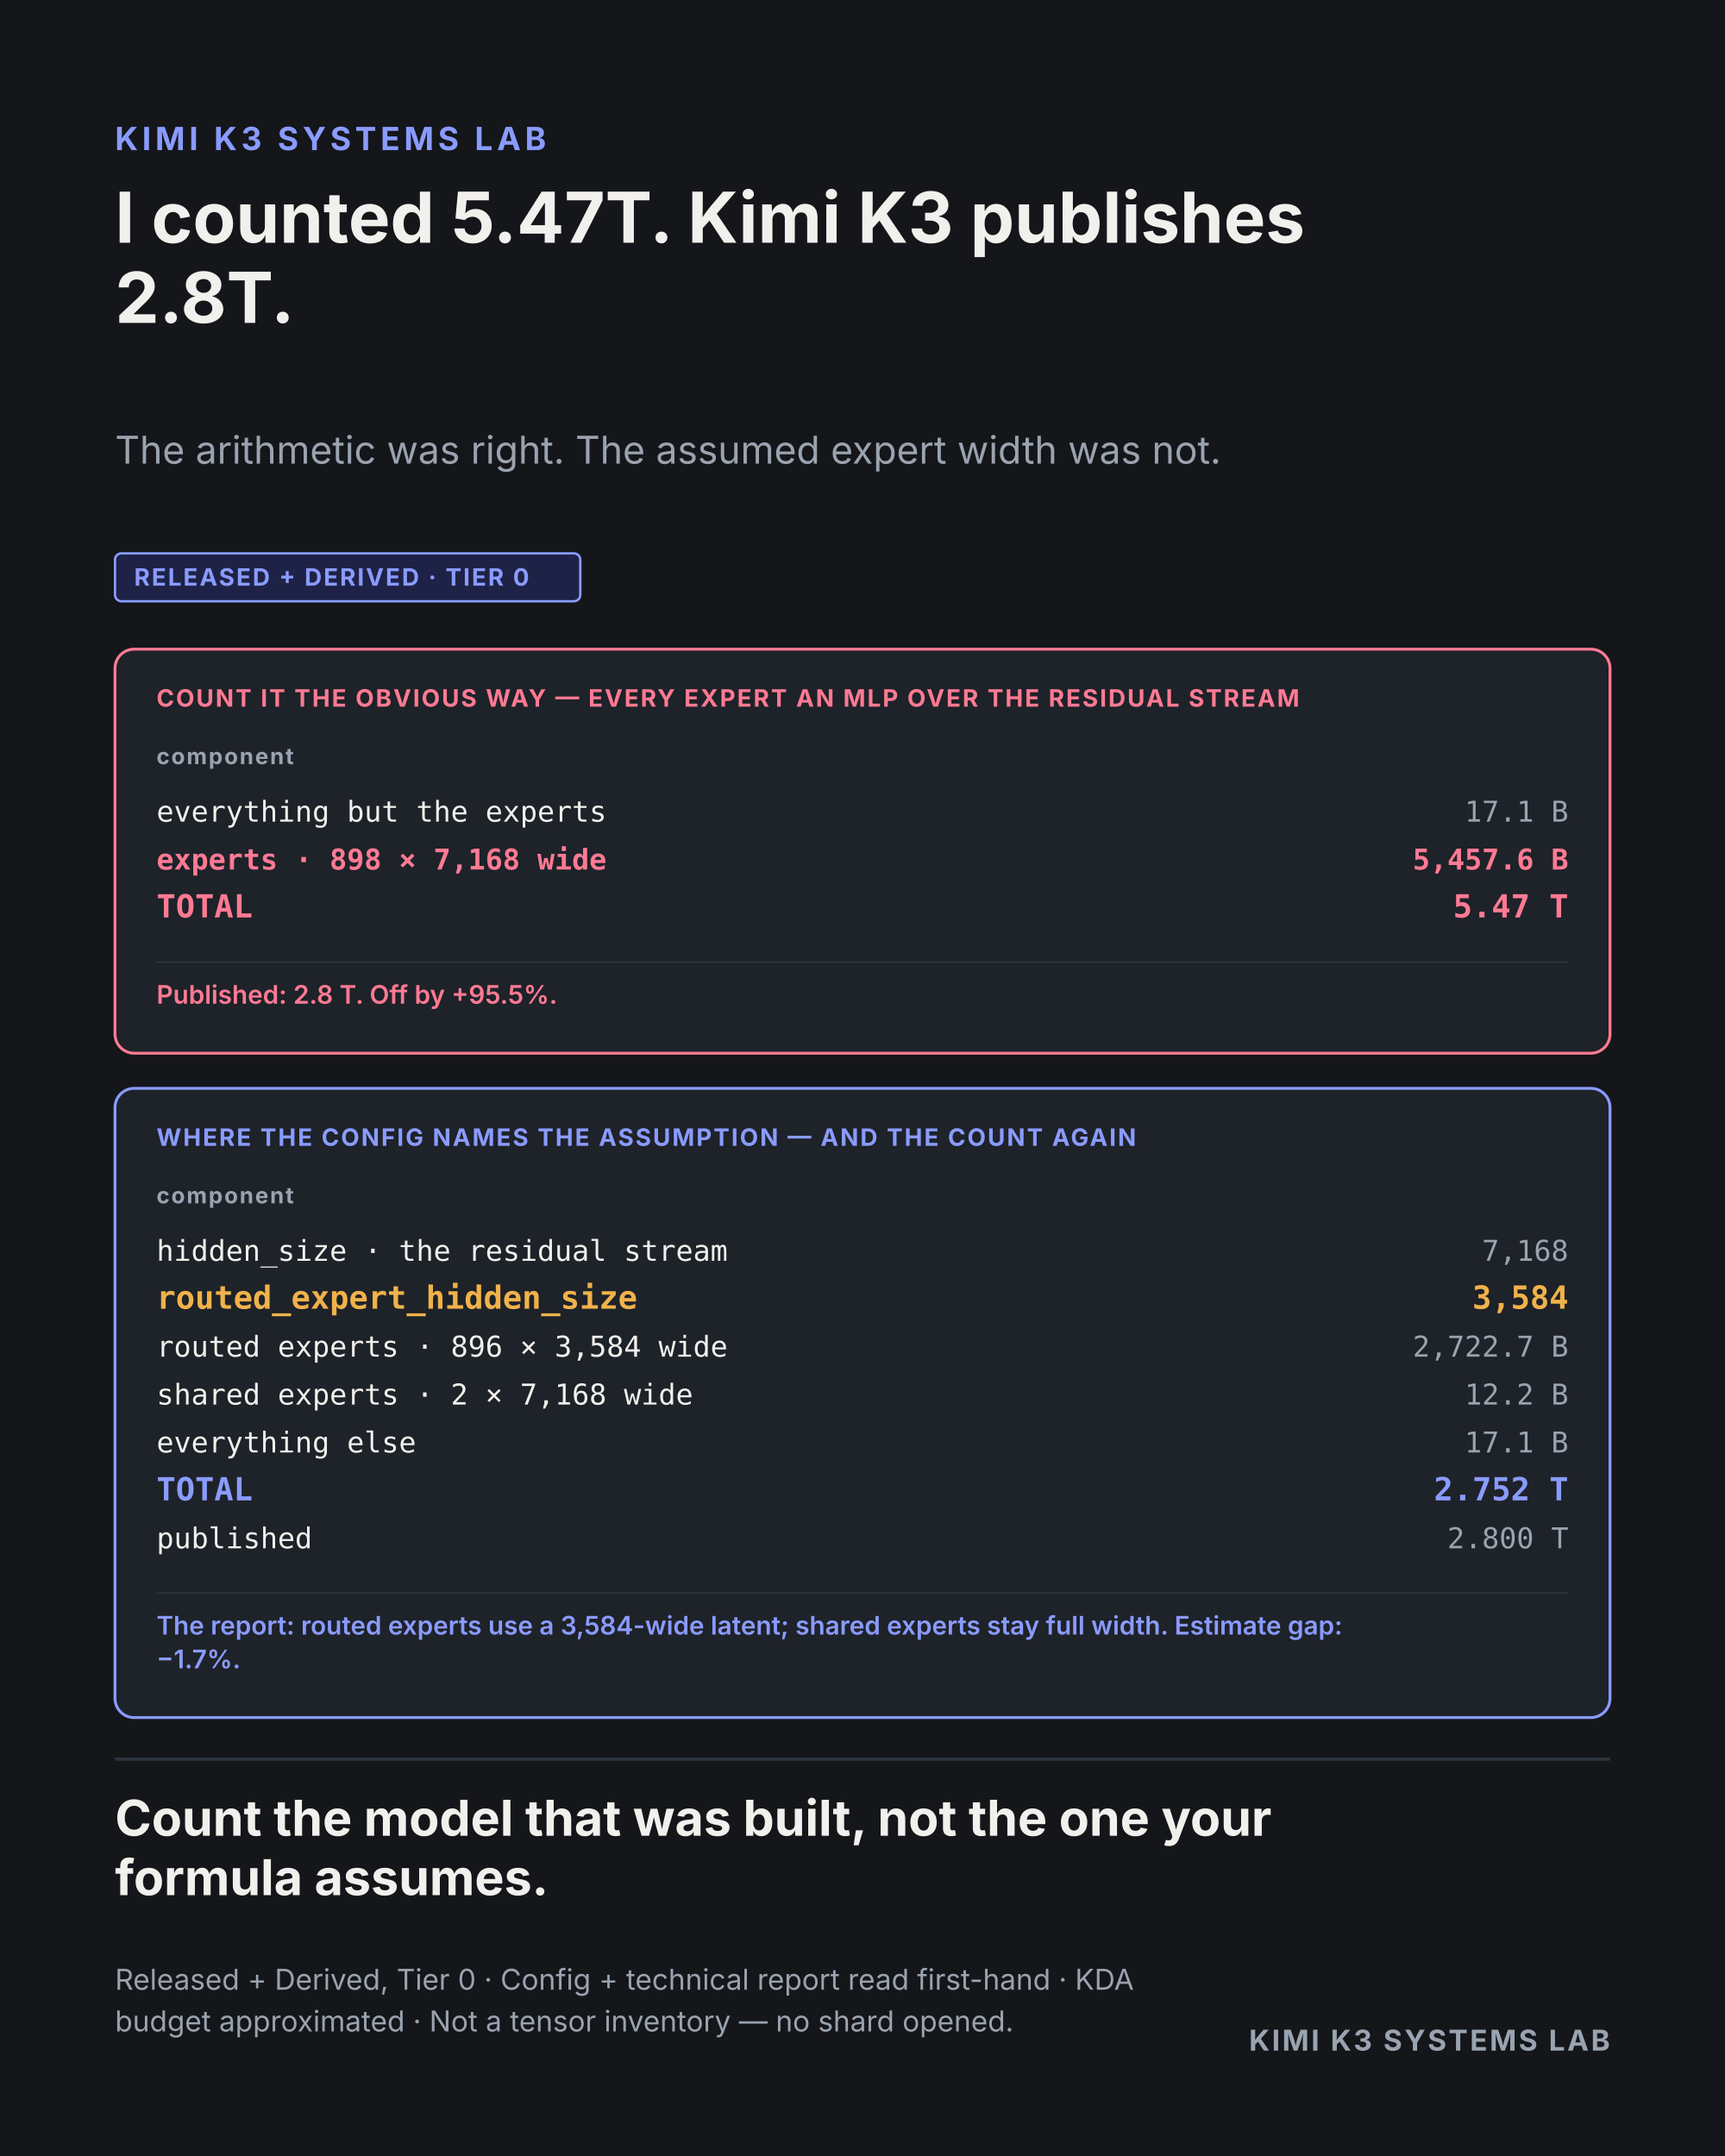
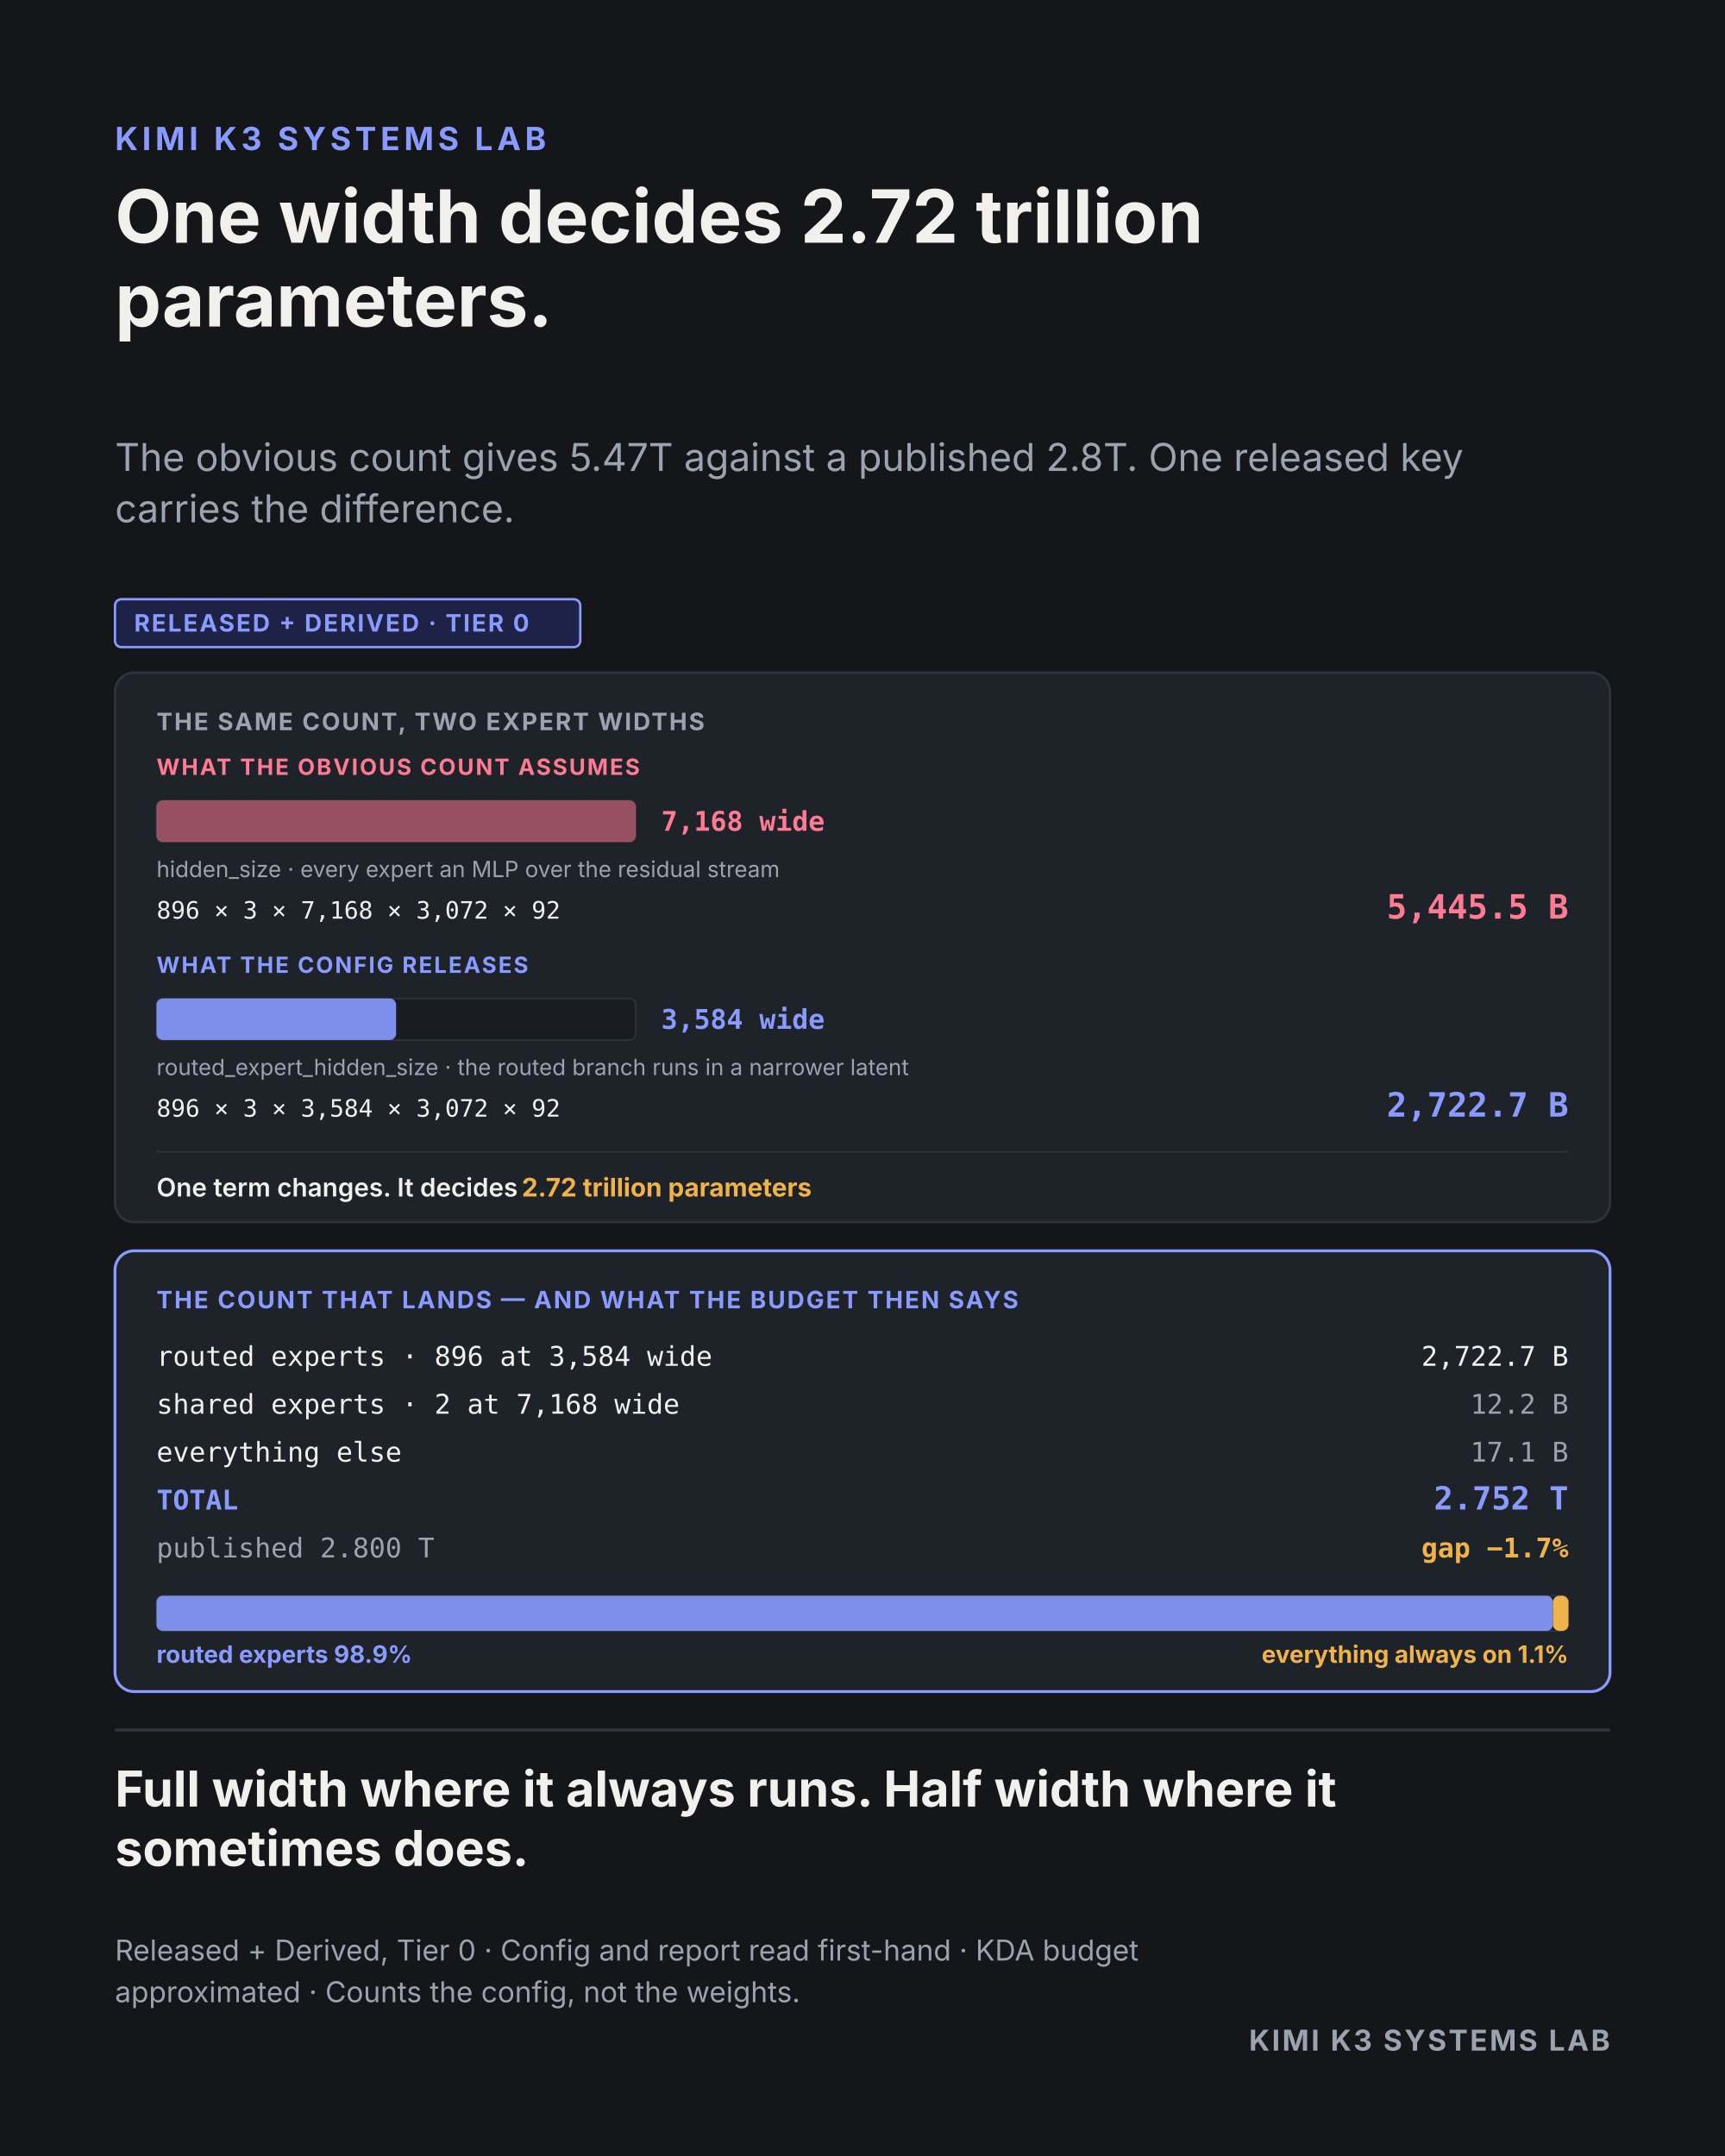
<svg xmlns="http://www.w3.org/2000/svg" width="1080" height="1350" viewBox="0 0 1080 1350" role="img" aria-labelledby="svg-title svg-desc">
  <defs>
-     <marker id="ar-cobalt" viewBox="0 0 10 10" refX="8.5" refY="5" markerWidth="6.5" markerHeight="6.5" orient="auto-start-reverse">
+     <marker id="ar-cobalt" viewBox="0 0 10 10" refX="8.5" refY="5" markerWidth="4.5" markerHeight="4.5" orient="auto-start-reverse">
      <path d="M 0 1 L 9 5 L 0 9 z" fill="#8A9BFF" />
    </marker>
-     <marker id="ar-violet" viewBox="0 0 10 10" refX="8.5" refY="5" markerWidth="6.5" markerHeight="6.5" orient="auto-start-reverse">
+     <marker id="ar-violet" viewBox="0 0 10 10" refX="8.5" refY="5" markerWidth="4.5" markerHeight="4.5" orient="auto-start-reverse">
      <path d="M 0 1 L 9 5 L 0 9 z" fill="#B491FF" />
    </marker>
-     <marker id="ar-amber" viewBox="0 0 10 10" refX="8.5" refY="5" markerWidth="6.5" markerHeight="6.5" orient="auto-start-reverse">
+     <marker id="ar-amber" viewBox="0 0 10 10" refX="8.5" refY="5" markerWidth="4.5" markerHeight="4.5" orient="auto-start-reverse">
      <path d="M 0 1 L 9 5 L 0 9 z" fill="#F0B24A" />
    </marker>
-     <marker id="ar-rose" viewBox="0 0 10 10" refX="8.5" refY="5" markerWidth="6.5" markerHeight="6.5" orient="auto-start-reverse">
+     <marker id="ar-rose" viewBox="0 0 10 10" refX="8.5" refY="5" markerWidth="4.5" markerHeight="4.5" orient="auto-start-reverse">
      <path d="M 0 1 L 9 5 L 0 9 z" fill="#FF7A93" />
    </marker>
-     <marker id="ar-teal" viewBox="0 0 10 10" refX="8.5" refY="5" markerWidth="6.5" markerHeight="6.5" orient="auto-start-reverse">
+     <marker id="ar-teal" viewBox="0 0 10 10" refX="8.5" refY="5" markerWidth="4.5" markerHeight="4.5" orient="auto-start-reverse">
      <path d="M 0 1 L 9 5 L 0 9 z" fill="#4ECDC4" />
    </marker>
-     <marker id="ar-muted" viewBox="0 0 10 10" refX="8.5" refY="5" markerWidth="6.5" markerHeight="6.5" orient="auto-start-reverse">
+     <marker id="ar-muted" viewBox="0 0 10 10" refX="8.5" refY="5" markerWidth="4.5" markerHeight="4.5" orient="auto-start-reverse">
      <path d="M 0 1 L 9 5 L 0 9 z" fill="#9AA3AF" />
    </marker>
  </defs>
  <rect x="0" y="0" width="1080" height="1350" rx="0" fill="#14161A" stroke="none" stroke-width="1" opacity="1" />
  <text x="72" y="94" font-family="'Inter','Helvetica Neue',Helvetica,Arial,sans-serif" font-size="20" font-weight="700" fill="#8A9BFF" text-anchor="start" letter-spacing="2.6" opacity="1">KIMI K3 SYSTEMS LAB</text>
-   <text x="72" y="152" font-family="'Inter','Helvetica Neue',Helvetica,Arial,sans-serif" font-size="44" font-weight="700" fill="#F2F0EC" text-anchor="start" letter-spacing="0" opacity="1">I counted 5.47T. Kimi K3 publishes</text>
-   <text x="72" y="202.16" font-family="'Inter','Helvetica Neue',Helvetica,Arial,sans-serif" font-size="44" font-weight="700" fill="#F2F0EC" text-anchor="start" letter-spacing="0" opacity="1">2.8T.</text>
-   <text x="72" y="290.32" font-family="'Inter','Helvetica Neue',Helvetica,Arial,sans-serif" font-size="24" font-weight="400" fill="#9AA3AF" text-anchor="start" letter-spacing="0" opacity="1">The arithmetic was right. The assumed expert width was not.</text>
-   <rect x="72" y="346.48" width="291.3" height="30" rx="4" fill="#1E2246" stroke="#8A9BFF" stroke-width="1.5" opacity="1" />
-   <text x="84" y="366.73" font-family="'Inter','Helvetica Neue',Helvetica,Arial,sans-serif" font-size="15" font-weight="700" fill="#8A9BFF" text-anchor="start" letter-spacing="1.1" opacity="1">RELEASED + DERIVED · TIER 0</text>
-   <rect x="72" y="406.48" width="936" height="253" rx="12" fill="#1E2229" stroke="#FF7A93" stroke-width="1.8" opacity="1" />
-   <text x="98" y="442.48" font-family="'Inter','Helvetica Neue',Helvetica,Arial,sans-serif" font-size="15" font-weight="700" fill="#FF7A93" text-anchor="start" letter-spacing="1.1" opacity="1">COUNT IT THE OBVIOUS WAY — EVERY EXPERT AN MLP OVER THE RESIDUAL STREAM</text>
-   <text x="98" y="478.48" font-family="'Inter','Helvetica Neue',Helvetica,Arial,sans-serif" font-size="14" font-weight="700" fill="#9AA3AF" text-anchor="start" letter-spacing="1" opacity="1">component</text>
-   <text x="98" y="514.48" font-family="'SF Mono','Menlo','DejaVu Sans Mono',monospace" font-size="18" font-weight="400" fill="#F2F0EC" text-anchor="start" letter-spacing="0" opacity="1">everything but the experts</text>
-   <text x="982" y="514.48" font-family="'SF Mono','Menlo','DejaVu Sans Mono',monospace" font-size="18" font-weight="400" fill="#9AA3AF" text-anchor="end" letter-spacing="0" opacity="1">17.1 B</text>
-   <text x="98" y="544.48" font-family="'SF Mono','Menlo','DejaVu Sans Mono',monospace" font-size="18" font-weight="700" fill="#FF7A93" text-anchor="start" letter-spacing="0" opacity="1">experts · 898 × 7,168 wide</text>
-   <text x="982" y="544.48" font-family="'SF Mono','Menlo','DejaVu Sans Mono',monospace" font-size="18" font-weight="700" fill="#FF7A93" text-anchor="end" letter-spacing="0" opacity="1">5,457.6 B</text>
-   <text x="98" y="574.48" font-family="'SF Mono','Menlo','DejaVu Sans Mono',monospace" font-size="20" font-weight="700" fill="#FF7A93" text-anchor="start" letter-spacing="0" opacity="1">TOTAL</text>
-   <text x="982" y="574.48" font-family="'SF Mono','Menlo','DejaVu Sans Mono',monospace" font-size="20" font-weight="700" fill="#FF7A93" text-anchor="end" letter-spacing="0" opacity="1">5.47 T</text>
-   <line x1="98" y1="602.48" x2="982" y2="602.48" stroke="#2E343D" stroke-width="1" stroke-linecap="butt" opacity="1" />
-   <text x="98" y="628.48" font-family="'Inter','Helvetica Neue',Helvetica,Arial,sans-serif" font-size="16" font-weight="600" fill="#FF7A93" text-anchor="start" letter-spacing="0" opacity="1">Published: 2.8 T. Off by +95.5%.</text>
-   <rect x="72" y="681.48" width="936" height="394" rx="12" fill="#1E2229" stroke="#8A9BFF" stroke-width="1.8" opacity="1" />
-   <text x="98" y="717.48" font-family="'Inter','Helvetica Neue',Helvetica,Arial,sans-serif" font-size="15" font-weight="700" fill="#8A9BFF" text-anchor="start" letter-spacing="1.1" opacity="1">WHERE THE CONFIG NAMES THE ASSUMPTION — AND THE COUNT AGAIN</text>
-   <text x="98" y="753.48" font-family="'Inter','Helvetica Neue',Helvetica,Arial,sans-serif" font-size="14" font-weight="700" fill="#9AA3AF" text-anchor="start" letter-spacing="1" opacity="1">component</text>
-   <text x="98" y="789.48" font-family="'SF Mono','Menlo','DejaVu Sans Mono',monospace" font-size="18" font-weight="400" fill="#F2F0EC" text-anchor="start" letter-spacing="0" opacity="1">hidden_size · the residual stream</text>
-   <text x="982" y="789.48" font-family="'SF Mono','Menlo','DejaVu Sans Mono',monospace" font-size="18" font-weight="400" fill="#9AA3AF" text-anchor="end" letter-spacing="0" opacity="1">7,168</text>
-   <text x="98" y="819.48" font-family="'SF Mono','Menlo','DejaVu Sans Mono',monospace" font-size="20" font-weight="700" fill="#F0B24A" text-anchor="start" letter-spacing="0" opacity="1">routed_expert_hidden_size</text>
-   <text x="982" y="819.48" font-family="'SF Mono','Menlo','DejaVu Sans Mono',monospace" font-size="20" font-weight="700" fill="#F0B24A" text-anchor="end" letter-spacing="0" opacity="1">3,584</text>
-   <text x="98" y="849.48" font-family="'SF Mono','Menlo','DejaVu Sans Mono',monospace" font-size="18" font-weight="400" fill="#F2F0EC" text-anchor="start" letter-spacing="0" opacity="1">routed experts · 896 × 3,584 wide</text>
-   <text x="982" y="849.48" font-family="'SF Mono','Menlo','DejaVu Sans Mono',monospace" font-size="18" font-weight="400" fill="#9AA3AF" text-anchor="end" letter-spacing="0" opacity="1">2,722.7 B</text>
-   <text x="98" y="879.48" font-family="'SF Mono','Menlo','DejaVu Sans Mono',monospace" font-size="18" font-weight="400" fill="#F2F0EC" text-anchor="start" letter-spacing="0" opacity="1">shared experts · 2 × 7,168 wide</text>
-   <text x="982" y="879.48" font-family="'SF Mono','Menlo','DejaVu Sans Mono',monospace" font-size="18" font-weight="400" fill="#9AA3AF" text-anchor="end" letter-spacing="0" opacity="1">12.2 B</text>
-   <text x="98" y="909.48" font-family="'SF Mono','Menlo','DejaVu Sans Mono',monospace" font-size="18" font-weight="400" fill="#F2F0EC" text-anchor="start" letter-spacing="0" opacity="1">everything else</text>
-   <text x="982" y="909.48" font-family="'SF Mono','Menlo','DejaVu Sans Mono',monospace" font-size="18" font-weight="400" fill="#9AA3AF" text-anchor="end" letter-spacing="0" opacity="1">17.1 B</text>
-   <text x="98" y="939.48" font-family="'SF Mono','Menlo','DejaVu Sans Mono',monospace" font-size="20" font-weight="700" fill="#8A9BFF" text-anchor="start" letter-spacing="0" opacity="1">TOTAL</text>
-   <text x="982" y="939.48" font-family="'SF Mono','Menlo','DejaVu Sans Mono',monospace" font-size="20" font-weight="700" fill="#8A9BFF" text-anchor="end" letter-spacing="0" opacity="1">2.752 T</text>
-   <text x="98" y="969.48" font-family="'SF Mono','Menlo','DejaVu Sans Mono',monospace" font-size="18" font-weight="400" fill="#F2F0EC" text-anchor="start" letter-spacing="0" opacity="1">published</text>
-   <text x="982" y="969.48" font-family="'SF Mono','Menlo','DejaVu Sans Mono',monospace" font-size="18" font-weight="400" fill="#9AA3AF" text-anchor="end" letter-spacing="0" opacity="1">2.800 T</text>
-   <line x1="98" y1="997.48" x2="982" y2="997.48" stroke="#2E343D" stroke-width="1" stroke-linecap="butt" opacity="1" />
-   <text x="98" y="1023.48" font-family="'Inter','Helvetica Neue',Helvetica,Arial,sans-serif" font-size="16" font-weight="600" fill="#8A9BFF" text-anchor="start" letter-spacing="0" opacity="1">The report: routed experts use a 3,584-wide latent; shared experts stay full width. Estimate gap:</text>
-   <text x="98" y="1044.6" font-family="'Inter','Helvetica Neue',Helvetica,Arial,sans-serif" font-size="16" font-weight="600" fill="#8A9BFF" text-anchor="start" letter-spacing="0" opacity="1">−1.7%.</text>
-   <line x1="72" y1="1101.48" x2="1008" y2="1101.48" stroke="#2E343D" stroke-width="2" stroke-linecap="butt" opacity="1" />
-   <text x="72" y="1149.48" font-family="'Inter','Helvetica Neue',Helvetica,Arial,sans-serif" font-size="31" font-weight="700" fill="#F2F0EC" text-anchor="start" letter-spacing="0" opacity="1">Count the model that was built, not the one your</text>
-   <text x="72" y="1186.68" font-family="'Inter','Helvetica Neue',Helvetica,Arial,sans-serif" font-size="31" font-weight="700" fill="#F2F0EC" text-anchor="start" letter-spacing="0" opacity="1">formula assumes.</text>
-   <text x="72" y="1245.88" font-family="'Inter','Helvetica Neue',Helvetica,Arial,sans-serif" font-size="18" font-weight="400" fill="#9AA3AF" text-anchor="start" letter-spacing="0" opacity="1">Released + Derived, Tier 0 · Config + technical report read first-hand · KDA</text>
-   <text x="72" y="1271.98" font-family="'Inter','Helvetica Neue',Helvetica,Arial,sans-serif" font-size="18" font-weight="400" fill="#9AA3AF" text-anchor="start" letter-spacing="0" opacity="1">budget approximated · Not a tensor inventory — no shard opened.</text>
+   <text x="72" y="152" font-family="'Inter','Helvetica Neue',Helvetica,Arial,sans-serif" font-size="46" font-weight="700" fill="#F2F0EC" text-anchor="start" letter-spacing="0" opacity="1">One width decides 2.72 trillion</text>
+   <text x="72" y="204.44" font-family="'Inter','Helvetica Neue',Helvetica,Arial,sans-serif" font-size="46" font-weight="700" fill="#F2F0EC" text-anchor="start" letter-spacing="0" opacity="1">parameters.</text>
+   <text x="72" y="294.88" font-family="'Inter','Helvetica Neue',Helvetica,Arial,sans-serif" font-size="24" font-weight="400" fill="#9AA3AF" text-anchor="start" letter-spacing="0" opacity="1">The obvious count gives 5.47T against a published 2.8T. One released key</text>
+   <text x="72" y="327.04" font-family="'Inter','Helvetica Neue',Helvetica,Arial,sans-serif" font-size="24" font-weight="400" fill="#9AA3AF" text-anchor="start" letter-spacing="0" opacity="1">carries the difference.</text>
+   <rect x="72" y="375.2" width="291.3" height="30" rx="4" fill="#1E2246" stroke="#8A9BFF" stroke-width="1.5" opacity="1" />
+   <text x="84" y="395.45" font-family="'Inter','Helvetica Neue',Helvetica,Arial,sans-serif" font-size="15" font-weight="700" fill="#8A9BFF" text-anchor="start" letter-spacing="1.1" opacity="1">RELEASED + DERIVED · TIER 0</text>
+   <rect x="72" y="421.2" width="936" height="344" rx="12" fill="#1E2229" stroke="#2E343D" stroke-width="1.5" opacity="1" />
+   <text x="98" y="457.2" font-family="'Inter','Helvetica Neue',Helvetica,Arial,sans-serif" font-size="15" font-weight="700" fill="#9AA3AF" text-anchor="start" letter-spacing="1.1" opacity="1">THE SAME COUNT, TWO EXPERT WIDTHS</text>
+   <text x="98" y="485.2" font-family="'Inter','Helvetica Neue',Helvetica,Arial,sans-serif" font-size="14" font-weight="700" fill="#FF7A93" text-anchor="start" letter-spacing="1.1" opacity="1">WHAT THE OBVIOUS COUNT ASSUMES</text>
+   <rect x="98" y="501.2" width="300" height="26" rx="4" fill="#191D23" stroke="#2E343D" stroke-width="1" opacity="1" />
+   <rect x="98" y="501.2" width="300" height="26" rx="4" fill="#FF7A93" stroke="none" stroke-width="1" opacity="0.55" />
+   <text x="414" y="520.2" font-family="'SF Mono','Menlo','DejaVu Sans Mono',monospace" font-size="17" font-weight="700" fill="#FF7A93" text-anchor="start" letter-spacing="0" opacity="1">7,168 wide</text>
+   <text x="98" y="549.2" font-family="'Inter','Helvetica Neue',Helvetica,Arial,sans-serif" font-size="14" font-weight="400" fill="#9AA3AF" text-anchor="start" letter-spacing="0" opacity="1">hidden_size · every expert an MLP over the residual stream</text>
+   <text x="98" y="575.2" font-family="'SF Mono','Menlo','DejaVu Sans Mono',monospace" font-size="15" font-weight="400" fill="#F2F0EC" text-anchor="start" letter-spacing="0" opacity="1">896 × 3 × 7,168 × 3,072 × 92</text>
+   <text x="982" y="575.2" font-family="'SF Mono','Menlo','DejaVu Sans Mono',monospace" font-size="21" font-weight="700" fill="#FF7A93" text-anchor="end" letter-spacing="0" opacity="1">5,445.5 B</text>
+   <text x="98" y="609.2" font-family="'Inter','Helvetica Neue',Helvetica,Arial,sans-serif" font-size="14" font-weight="700" fill="#8A9BFF" text-anchor="start" letter-spacing="1.1" opacity="1">WHAT THE CONFIG RELEASES</text>
+   <rect x="98" y="625.2" width="300" height="26" rx="4" fill="#191D23" stroke="#2E343D" stroke-width="1" opacity="1" />
+   <rect x="98" y="625.2" width="150" height="26" rx="4" fill="#8A9BFF" stroke="none" stroke-width="1" opacity="0.9" />
+   <text x="414" y="644.2" font-family="'SF Mono','Menlo','DejaVu Sans Mono',monospace" font-size="17" font-weight="700" fill="#8A9BFF" text-anchor="start" letter-spacing="0" opacity="1">3,584 wide</text>
+   <text x="98" y="673.2" font-family="'Inter','Helvetica Neue',Helvetica,Arial,sans-serif" font-size="14" font-weight="400" fill="#9AA3AF" text-anchor="start" letter-spacing="0" opacity="1">routed_expert_hidden_size · the routed branch runs in a narrower latent</text>
+   <text x="98" y="699.2" font-family="'SF Mono','Menlo','DejaVu Sans Mono',monospace" font-size="15" font-weight="400" fill="#F2F0EC" text-anchor="start" letter-spacing="0" opacity="1">896 × 3 × 3,584 × 3,072 × 92</text>
+   <text x="982" y="699.2" font-family="'SF Mono','Menlo','DejaVu Sans Mono',monospace" font-size="21" font-weight="700" fill="#8A9BFF" text-anchor="end" letter-spacing="0" opacity="1">2,722.7 B</text>
+   <line x1="98" y1="721.2" x2="982" y2="721.2" stroke="#2E343D" stroke-width="1" stroke-linecap="butt" opacity="1" />
+   <text x="98" y="749.2" font-family="'Inter','Helvetica Neue',Helvetica,Arial,sans-serif" font-size="16" font-weight="600" fill="#F2F0EC" text-anchor="start" letter-spacing="0" opacity="1">One term changes. It decides</text>
+   <text x="326.701" y="749.2" font-family="'Inter','Helvetica Neue',Helvetica,Arial,sans-serif" font-size="16" font-weight="700" fill="#F0B24A" text-anchor="start" letter-spacing="0" opacity="1">2.72 trillion parameters</text>
+   <rect x="72" y="783.2" width="936" height="276" rx="12" fill="#1E2229" stroke="#8A9BFF" stroke-width="1.8" opacity="1" />
+   <text x="98" y="819.2" font-family="'Inter','Helvetica Neue',Helvetica,Arial,sans-serif" font-size="15" font-weight="700" fill="#8A9BFF" text-anchor="start" letter-spacing="1.1" opacity="1">THE COUNT THAT LANDS — AND WHAT THE BUDGET THEN SAYS</text>
+   <text x="98" y="855.2" font-family="'SF Mono','Menlo','DejaVu Sans Mono',monospace" font-size="17" font-weight="400" fill="#F2F0EC" text-anchor="start" letter-spacing="0" opacity="1">routed experts · 896 at 3,584 wide</text>
+   <text x="982" y="855.2" font-family="'SF Mono','Menlo','DejaVu Sans Mono',monospace" font-size="17" font-weight="400" fill="#F2F0EC" text-anchor="end" letter-spacing="0" opacity="1">2,722.7 B</text>
+   <text x="98" y="885.2" font-family="'SF Mono','Menlo','DejaVu Sans Mono',monospace" font-size="17" font-weight="400" fill="#F2F0EC" text-anchor="start" letter-spacing="0" opacity="1">shared experts · 2 at 7,168 wide</text>
+   <text x="982" y="885.2" font-family="'SF Mono','Menlo','DejaVu Sans Mono',monospace" font-size="17" font-weight="400" fill="#9AA3AF" text-anchor="end" letter-spacing="0" opacity="1">12.2 B</text>
+   <text x="98" y="915.2" font-family="'SF Mono','Menlo','DejaVu Sans Mono',monospace" font-size="17" font-weight="400" fill="#F2F0EC" text-anchor="start" letter-spacing="0" opacity="1">everything else</text>
+   <text x="982" y="915.2" font-family="'SF Mono','Menlo','DejaVu Sans Mono',monospace" font-size="17" font-weight="400" fill="#9AA3AF" text-anchor="end" letter-spacing="0" opacity="1">17.1 B</text>
+   <text x="98" y="945.2" font-family="'SF Mono','Menlo','DejaVu Sans Mono',monospace" font-size="17" font-weight="700" fill="#8A9BFF" text-anchor="start" letter-spacing="0" opacity="1">TOTAL</text>
+   <text x="982" y="945.2" font-family="'SF Mono','Menlo','DejaVu Sans Mono',monospace" font-size="20" font-weight="700" fill="#8A9BFF" text-anchor="end" letter-spacing="0" opacity="1">2.752 T</text>
+   <text x="98" y="975.2" font-family="'SF Mono','Menlo','DejaVu Sans Mono',monospace" font-size="17" font-weight="400" fill="#9AA3AF" text-anchor="start" letter-spacing="0" opacity="1">published  2.800 T</text>
+   <text x="982" y="975.2" font-family="'SF Mono','Menlo','DejaVu Sans Mono',monospace" font-size="17" font-weight="700" fill="#F0B24A" text-anchor="end" letter-spacing="0" opacity="1">gap −1.7%</text>
+   <rect x="98" y="999.2" width="884" height="22" rx="4" fill="#191D23" stroke="#2E343D" stroke-width="1" opacity="1" />
+   <rect x="98" y="999.2" width="874.276" height="22" rx="4" fill="#8A9BFF" stroke="none" stroke-width="1" opacity="0.9" />
+   <rect x="972.276" y="999.2" width="9.724" height="22" rx="4" fill="#F0B24A" stroke="none" stroke-width="1" opacity="1" />
+   <text x="98" y="1041.2" font-family="'Inter','Helvetica Neue',Helvetica,Arial,sans-serif" font-size="15" font-weight="700" fill="#8A9BFF" text-anchor="start" letter-spacing="0" opacity="1">routed experts 98.9%</text>
+   <text x="982" y="1041.2" font-family="'Inter','Helvetica Neue',Helvetica,Arial,sans-serif" font-size="15" font-weight="700" fill="#F0B24A" text-anchor="end" letter-spacing="0" opacity="1">everything always on 1.1%</text>
+   <line x1="72" y1="1083.2" x2="1008" y2="1083.2" stroke="#2E343D" stroke-width="2" stroke-linecap="butt" opacity="1" />
+   <text x="72" y="1131.2" font-family="'Inter','Helvetica Neue',Helvetica,Arial,sans-serif" font-size="31" font-weight="700" fill="#F2F0EC" text-anchor="start" letter-spacing="0" opacity="1">Full width where it always runs. Half width where it</text>
+   <text x="72" y="1168.4" font-family="'Inter','Helvetica Neue',Helvetica,Arial,sans-serif" font-size="31" font-weight="700" fill="#F2F0EC" text-anchor="start" letter-spacing="0" opacity="1">sometimes does.</text>
+   <text x="72" y="1227.6" font-family="'Inter','Helvetica Neue',Helvetica,Arial,sans-serif" font-size="18" font-weight="400" fill="#9AA3AF" text-anchor="start" letter-spacing="0" opacity="1">Released + Derived, Tier 0 · Config and report read first-hand · KDA budget</text>
+   <text x="72" y="1253.7" font-family="'Inter','Helvetica Neue',Helvetica,Arial,sans-serif" font-size="18" font-weight="400" fill="#9AA3AF" text-anchor="start" letter-spacing="0" opacity="1">approximated · Counts the config, not the weights.</text>
  <text x="1008" y="1284" font-family="'Inter','Helvetica Neue',Helvetica,Arial,sans-serif" font-size="18" font-weight="700" fill="#9AA3AF" text-anchor="end" letter-spacing="1.4" opacity="1">KIMI K3 SYSTEMS LAB</text>
</svg>
